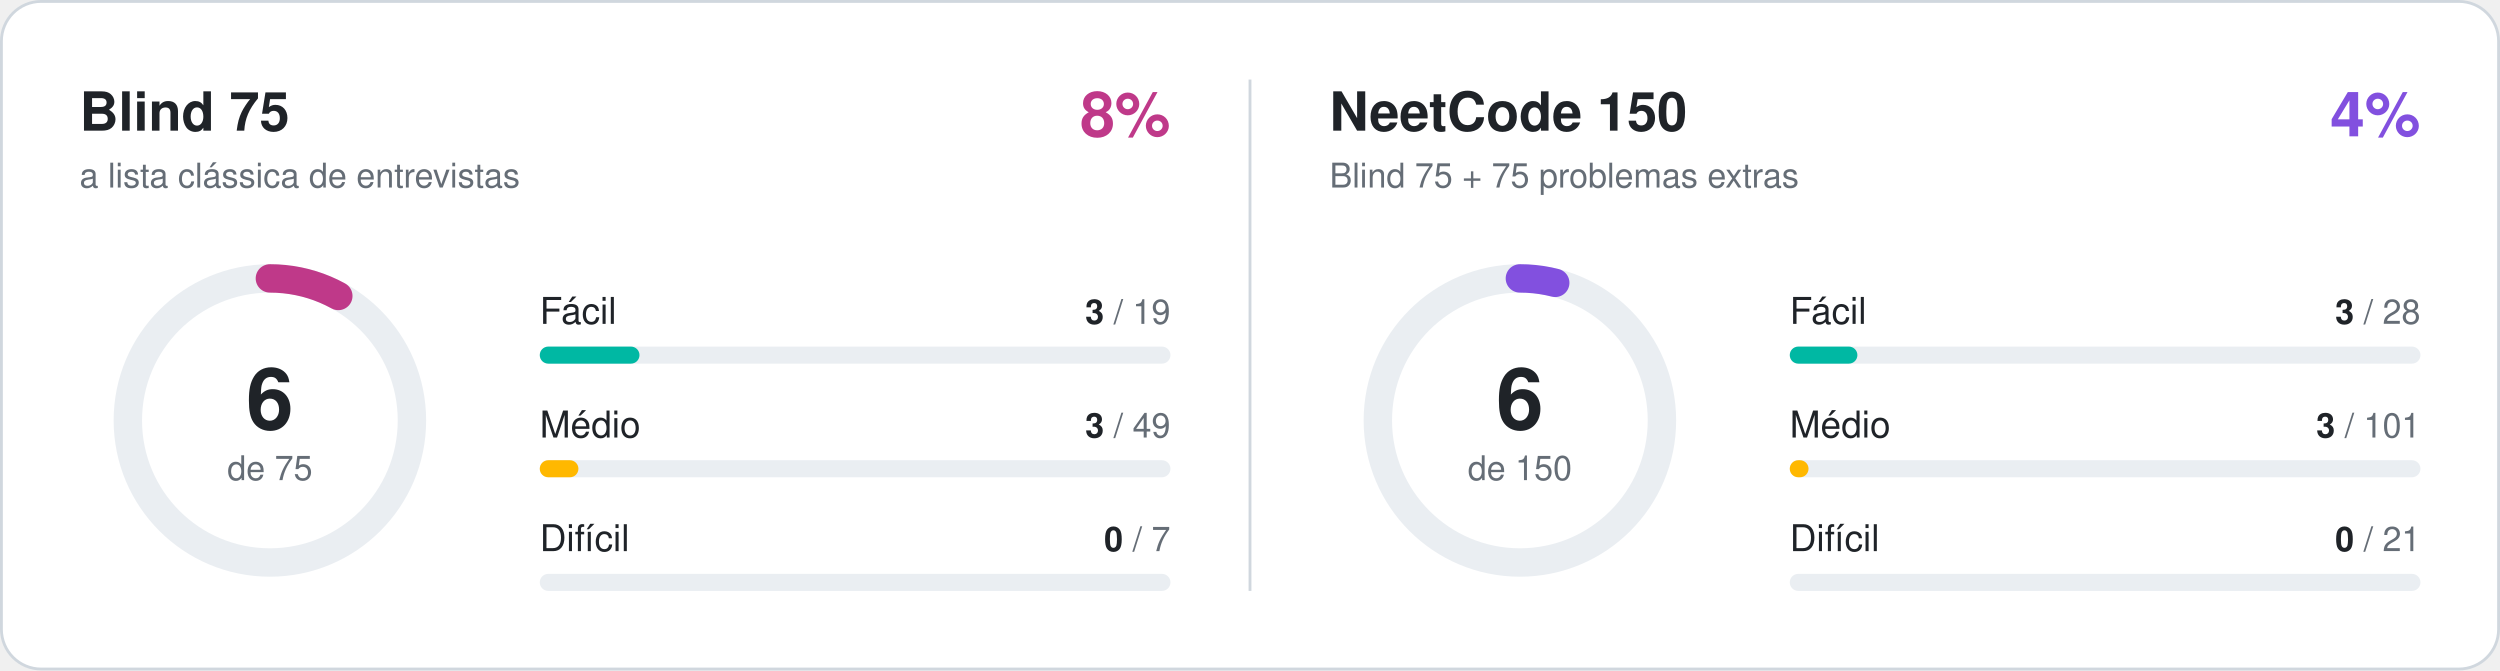
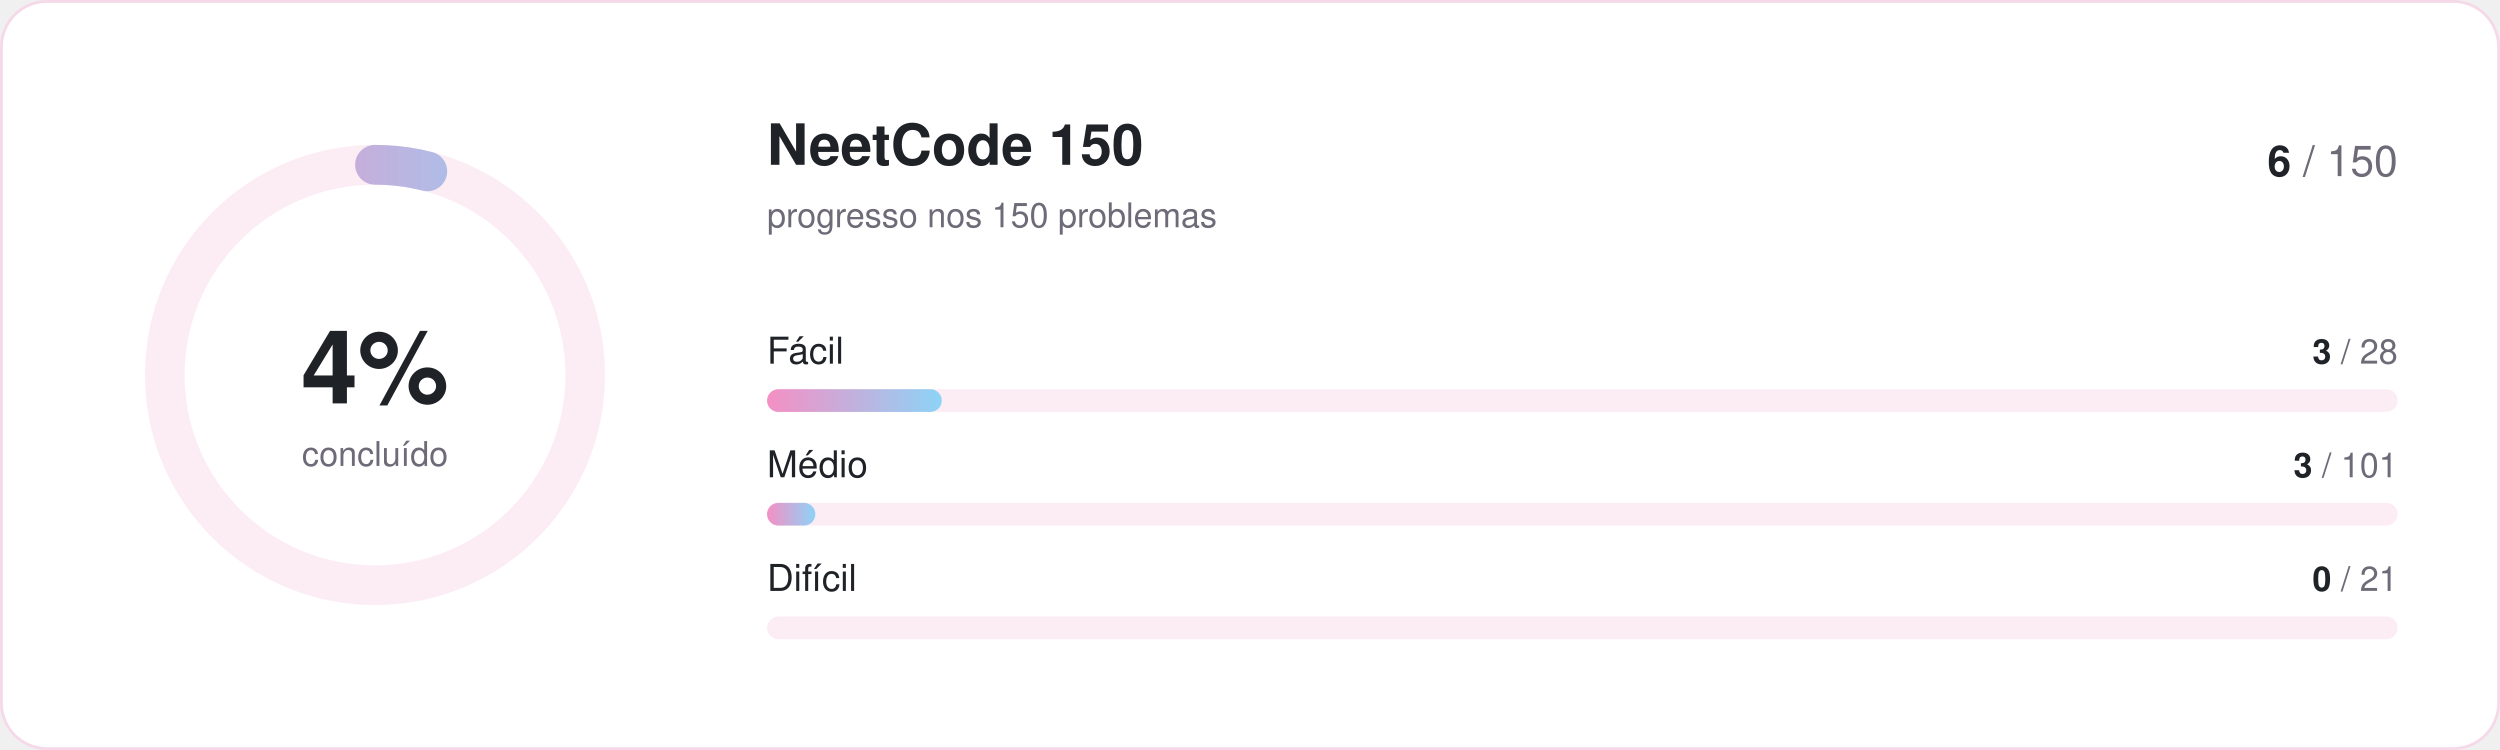
- <svg xmlns="http://www.w3.org/2000/svg" width="880" height="236" viewBox="0 0 880 236" role="img" aria-labelledby="titulo">
+ <svg xmlns="http://www.w3.org/2000/svg" width="880" height="264" viewBox="0 0 880 264" role="img" aria-labelledby="titulo">
+   <defs>
+     <linearGradient id="gradiente" gradientUnits="userSpaceOnUse" x1="0" y1="58" x2="0" y2="206">
+       <stop offset="0" stop-color="#f58fc4" />
+       <stop offset="1" stop-color="#8dd3f7" />
+     </linearGradient>
+     <linearGradient id="gradiente-barra">
+       <stop offset="0" stop-color="#f58fc4" />
+       <stop offset="1" stop-color="#8dd3f7" />
+     </linearGradient>
+   </defs>
  <style>
    text { font-family: -apple-system, BlinkMacSystemFont, "Segoe UI", Helvetica, Arial, sans-serif; fill: #1f2328; }
-     .titulo { font-size: 19px; font-weight: 600; }
-     .suave { font-size: 12px; fill: #656d76; }
+     .titulo { font-size: 20px; font-weight: 600; }
+     .suave { font-size: 12px; fill: #6e6a78; }
+     .total { font-size: 15px; fill: #6e6a78; }
    .rotulo { font-size: 13px; font-weight: 500; }
-     .forte { font-weight: 600; fill: #1f2328; }
-     .pct { font-size: 22px; font-weight: 700; }
-     .numero { font-size: 30px; font-weight: 700; }
+     .forte { font-weight: 700; fill: #1f2328; }
+     .pct { font-size: 36px; font-weight: 700; }
  </style>
-   <rect x="0.5" y="0.5" width="879" height="235" rx="14" fill="#ffffff" stroke="#d0d7de" />
-   <line x1="440" y1="28" x2="440" y2="208" stroke="#d0d7de" />
-   <text x="28" y="46" class="titulo">Blind 75</text>
-   <text x="28" y="66" class="suave">a lista clássica de entrevistas</text>
-   <text x="412" y="48" class="pct" text-anchor="end" style="fill:#bf3989">8%</text>
-   <circle cx="95" cy="148" r="50" fill="none" stroke="#eaeef2" stroke-width="10" />
-   <circle class="anel" cx="95" cy="148" r="50" fill="none" stroke="#bf3989" stroke-width="10" stroke-linecap="round" stroke-dasharray="314.16" stroke-dashoffset="289.03" transform="rotate(-90 95 148)" />
-   <text x="95" y="151" class="numero" text-anchor="middle">6</text>
-   <text x="95" y="169" class="suave" text-anchor="middle">de 75</text>
-   <text x="190" y="114" class="rotulo">Fácil</text>
-   <text x="412" y="114" class="suave" text-anchor="end">
-     <tspan class="forte">3</tspan> / 19</text>
-   <rect x="190" y="122" width="222" height="6" rx="3" fill="#eaeef2" />
-   <rect class="barra" x="190" y="122" width="35.1" height="6" rx="3" fill="#00b8a3" />
-   <text x="190" y="154" class="rotulo">Médio</text>
-   <text x="412" y="154" class="suave" text-anchor="end">
-     <tspan class="forte">3</tspan> / 49</text>
-   <rect x="190" y="162" width="222" height="6" rx="3" fill="#eaeef2" />
-   <rect class="barra" x="190" y="162" width="13.6" height="6" rx="3" fill="#ffb800" />
-   <text x="190" y="194" class="rotulo">Difícil</text>
-   <text x="412" y="194" class="suave" text-anchor="end">
-     <tspan class="forte">0</tspan> / 7</text>
-   <rect x="190" y="202" width="222" height="6" rx="3" fill="#eaeef2" />
-   <text x="468" y="46" class="titulo">NeetCode 150</text>
-   <text x="468" y="66" class="suave">Blind 75 + 75 problemas extras</text>
-   <text x="852" y="48" class="pct" text-anchor="end" style="fill:#8250df">4%</text>
-   <circle cx="535" cy="148" r="50" fill="none" stroke="#eaeef2" stroke-width="10" />
-   <circle class="anel" cx="535" cy="148" r="50" fill="none" stroke="#8250df" stroke-width="10" stroke-linecap="round" stroke-dasharray="314.16" stroke-dashoffset="301.59" transform="rotate(-90 535 148)" />
-   <text x="535" y="151" class="numero" text-anchor="middle">6</text>
-   <text x="535" y="169" class="suave" text-anchor="middle">de 150</text>
-   <text x="630" y="114" class="rotulo">Fácil</text>
-   <text x="852" y="114" class="suave" text-anchor="end">
+   <rect x="0.5" y="0.5" width="879" height="263" rx="16" fill="#ffffff" stroke="#f6d9e8" />
+   <circle cx="132" cy="132" r="74" fill="none" stroke="#fcedf5" stroke-width="14" />
+   <circle cx="132" cy="132" r="74" fill="none" stroke="url(#gradiente)" stroke-width="14" stroke-linecap="round" stroke-dasharray="464.96" stroke-dashoffset="446.36" transform="rotate(-90 132 132)" />
+   <text x="132" y="142" class="pct" text-anchor="middle">4%</text>
+   <text x="132" y="164" class="suave" text-anchor="middle">concluído</text>
+   <text x="270" y="58" class="titulo">NeetCode 150</text>
+   <text x="270" y="80" class="suave">progresso nos 150 problemas</text>
+   <text x="844" y="62" class="total" text-anchor="end">
+     <tspan class="forte">6</tspan> / 150</text>
+   <text x="270" y="128" class="rotulo">Fácil</text>
+   <text x="844" y="128" class="suave" text-anchor="end">
    <tspan class="forte">3</tspan> / 28</text>
-   <rect x="630" y="122" width="222" height="6" rx="3" fill="#eaeef2" />
-   <rect class="barra" x="630" y="122" width="23.8" height="6" rx="3" fill="#00b8a3" />
-   <text x="630" y="154" class="rotulo">Médio</text>
-   <text x="852" y="154" class="suave" text-anchor="end">
+   <rect x="270" y="137" width="574" height="8" rx="4" fill="#fcedf5" />
+   <rect x="270" y="137" width="61.5" height="8" rx="4" fill="url(#gradiente-barra)" />
+   <text x="270" y="168" class="rotulo">Médio</text>
+   <text x="844" y="168" class="suave" text-anchor="end">
    <tspan class="forte">3</tspan> / 101</text>
-   <rect x="630" y="162" width="222" height="6" rx="3" fill="#eaeef2" />
-   <rect class="barra" x="630" y="162" width="6.6" height="6" rx="3" fill="#ffb800" />
-   <text x="630" y="194" class="rotulo">Difícil</text>
-   <text x="852" y="194" class="suave" text-anchor="end">
+   <rect x="270" y="177" width="574" height="8" rx="4" fill="#fcedf5" />
+   <rect x="270" y="177" width="17.0" height="8" rx="4" fill="url(#gradiente-barra)" />
+   <text x="270" y="208" class="rotulo">Difícil</text>
+   <text x="844" y="208" class="suave" text-anchor="end">
    <tspan class="forte">0</tspan> / 21</text>
-   <rect x="630" y="202" width="222" height="6" rx="3" fill="#eaeef2" />
+   <rect x="270" y="217" width="574" height="8" rx="4" fill="#fcedf5" />
</svg>
